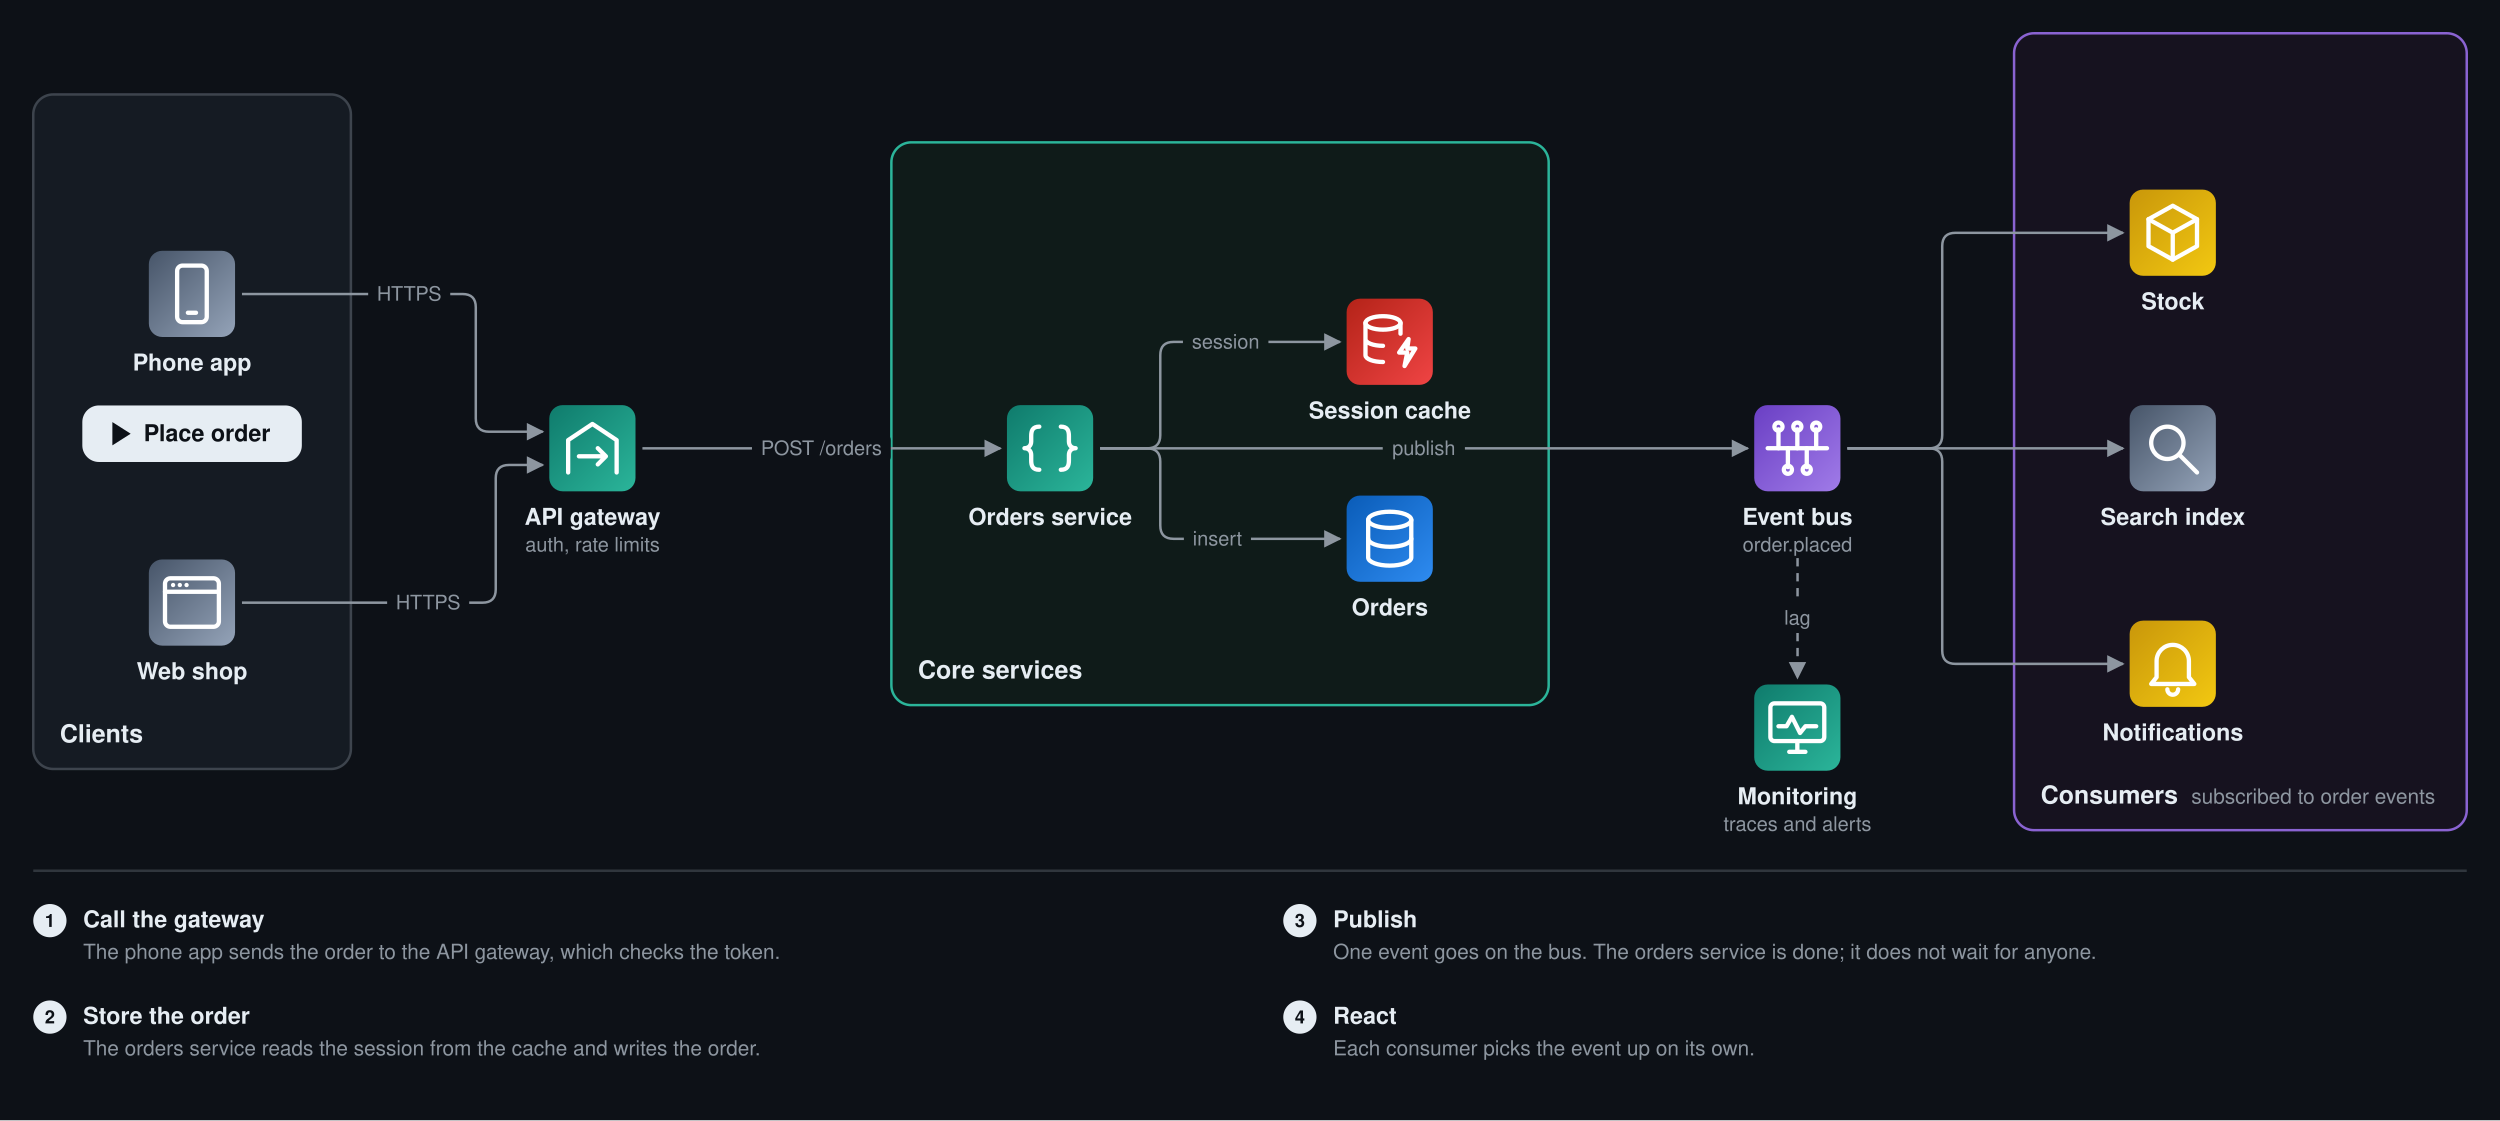
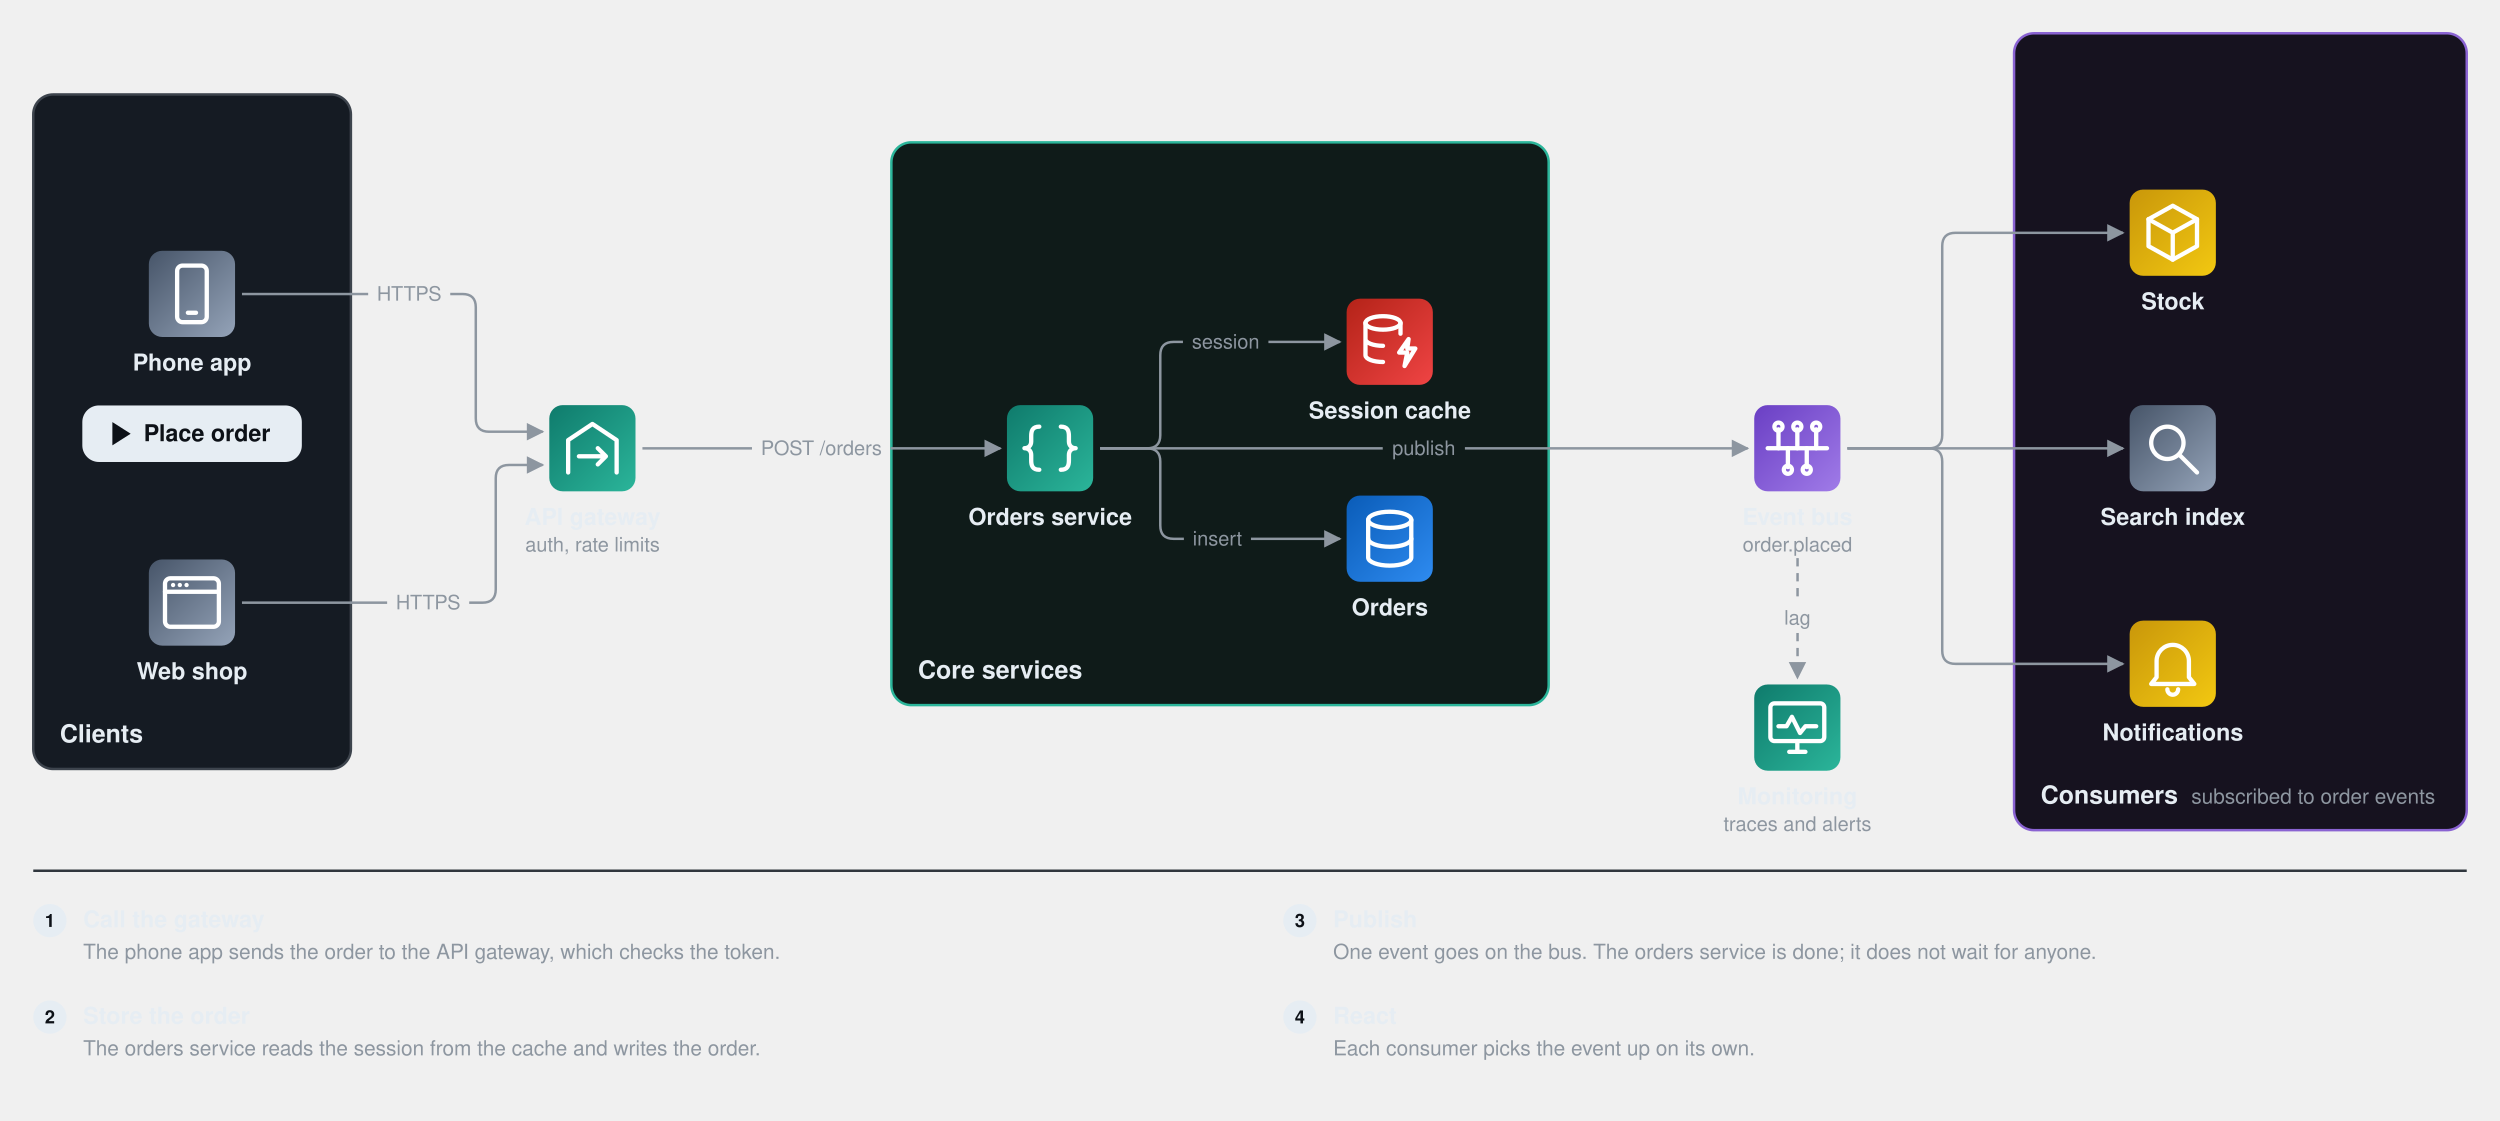
<svg xmlns="http://www.w3.org/2000/svg" viewBox="-115.5 -140 1503.3 673.6" width="1503.3" height="673.6" font-family="-apple-system, BlinkMacSystemFont, 'Segoe UI', Helvetica, Arial, sans-serif" role="img" aria-labelledby="event-driven-dark-title" aria-describedby="event-driven-dark-desc">
  <defs>
    <linearGradient id="tile-amber" x1="0" y1="0" x2="1" y2="1">
      <stop offset="0" stop-color="#c9970a" />
      <stop offset="1" stop-color="#f2c811" />
    </linearGradient>
    <linearGradient id="tile-blue" x1="0" y1="0" x2="1" y2="1">
      <stop offset="0" stop-color="#0a5cb8" />
      <stop offset="1" stop-color="#2e8bf0" />
    </linearGradient>
    <linearGradient id="tile-red" x1="0" y1="0" x2="1" y2="1">
      <stop offset="0" stop-color="#b42318" />
      <stop offset="1" stop-color="#ef4444" />
    </linearGradient>
    <linearGradient id="tile-slate" x1="0" y1="0" x2="1" y2="1">
      <stop offset="0" stop-color="#475569" />
      <stop offset="1" stop-color="#94a3b8" />
    </linearGradient>
    <linearGradient id="tile-teal" x1="0" y1="0" x2="1" y2="1">
      <stop offset="0" stop-color="#0f7b6c" />
      <stop offset="1" stop-color="#2bb59a" />
    </linearGradient>
    <linearGradient id="tile-violet" x1="0" y1="0" x2="1" y2="1">
      <stop offset="0" stop-color="#6a3fc4" />
      <stop offset="1" stop-color="#a07be8" />
    </linearGradient>
  </defs>
-   <rect x="-115.5" y="-140" width="1503.3" height="673.6" fill="#0d1117" />
+   <defs>
+     <mask id="event-driven-labels" maskUnits="userSpaceOnUse" x="-115.5" y="-140" width="1503.3" height="673.6">
+       <rect x="-115.5" y="-140" width="1503.3" height="673.6" fill="white" />
+       <rect x="105.89" y="27.8" width="49.35" height="18" rx="4" fill="black" />
+       <rect x="117.29" y="213.4" width="49.35" height="18" rx="4" fill="black" />
+       <rect x="336.68" y="120.6" width="83.44" height="18" rx="4" fill="black" />
+       <rect x="952" y="222.6" width="26.7" height="18" rx="4" fill="black" />
+     </mask>
+   </defs>
  <g class="dg-body">
    <g class="grp" data-id="clients" id="g-clients">
      <rect x="-95.5" y="-83.2" width="191" height="405.6" rx="12" stroke-width="1.5" fill="#151b23" stroke="#3d444d" />
      <text class="gtitle" x="-79.5" y="306.4" font-size="15" font-weight="600" fill="#e6edf3">Clients</text>
    </g>
    <g class="grp" data-id="core" id="g-core">
      <rect x="420.5" y="-54.4" width="395.25" height="338.4" rx="12" stroke-width="1.5" fill="#0f1b19" stroke="#2bb59a" />
      <text class="gtitle" x="436.5" y="268" font-size="15" font-weight="600" fill="#e6edf3">Core services</text>
    </g>
    <g class="grp" data-id="consumers" id="g-consumers">
      <rect x="1095.6" y="-120" width="272.2" height="479.2" rx="12" stroke-width="1.5" fill="#16121f" stroke="#8a63d2" />
      <text class="gtitle" x="1111.6" y="343.2" font-size="15" font-weight="600" fill="#e6edf3">Consumers<tspan class="gsub" dx="8" font-size="12.5" font-weight="400" fill="#8d96a0">subscribed to order events</tspan>
      </text>
    </g>
-     <g class="edge" id="e-mobile-_gateway" data-id="mobile-&gt;gateway" data-from="mobile" data-to="gateway">
+     <g class="edge" id="e-mobile-_gateway" data-id="mobile-&gt;gateway" data-from="mobile" data-to="gateway" mask="url(#event-driven-labels)">
      <path class="base" d="M30 36.8 L162.6 36.8 Q170.6 36.8 170.6 44.8 L170.6 111.6 Q170.6 119.6 178.6 119.6 L210.8 119.6" fill="none" stroke-width="1.5" stroke="#8d96a0" />
      <path class="head" d="M211.8 119.6L201.3 124.85L201.3 114.35z" fill="#8d96a0" />
    </g>
-     <g class="edge" id="e-web-_gateway" data-id="web-&gt;gateway" data-from="web" data-to="gateway">
+     <g class="edge" id="e-web-_gateway" data-id="web-&gt;gateway" data-from="web" data-to="gateway" mask="url(#event-driven-labels)">
      <path class="base" d="M30 222.4 L174.6 222.4 Q182.6 222.4 182.6 214.4 L182.6 147.6 Q182.6 139.6 190.6 139.6 L210.8 139.6" fill="none" stroke-width="1.5" stroke="#8d96a0" />
      <path class="head" d="M211.8 139.6L201.3 144.85L201.3 134.35z" fill="#8d96a0" />
    </g>
-     <g class="edge" id="e-gateway-_orders" data-id="gateway-&gt;orders" data-from="gateway" data-to="orders">
+     <g class="edge" id="e-gateway-_orders" data-id="gateway-&gt;orders" data-from="gateway" data-to="orders" mask="url(#event-driven-labels)">
      <path class="base" d="M270.8 129.6 L486 129.6" fill="none" stroke-width="1.5" stroke="#8d96a0" />
      <path class="head" d="M487 129.6L476.5 134.85L476.5 124.35z" fill="#8d96a0" />
    </g>
-     <g class="edge" id="e-orders-_cache" data-id="orders-&gt;cache" data-from="orders" data-to="cache">
+     <g class="edge" id="e-orders-_cache" data-id="orders-&gt;cache" data-from="orders" data-to="cache" mask="url(#event-driven-labels)">
      <path class="base" d="M546 129.6 L574.2 129.6 Q582.2 129.6 582.2 121.6 L582.2 73.6 Q582.2 65.6 590.2 65.6 L690.2 65.6" fill="none" stroke-width="1.5" stroke="#8d96a0" />
      <path class="head" d="M691.25 65.6L680.75 70.85L680.75 60.35z" fill="#8d96a0" />
    </g>
-     <g class="edge" id="e-orders-_db" data-id="orders-&gt;db" data-from="orders" data-to="db">
+     <g class="edge" id="e-orders-_db" data-id="orders-&gt;db" data-from="orders" data-to="db" mask="url(#event-driven-labels)">
      <path class="base" d="M546 129.6 L574.2 129.6 Q582.2 129.6 582.2 137.6 L582.2 176 Q582.2 184 590.2 184 L690.2 184" fill="none" stroke-width="1.5" stroke="#8d96a0" />
      <path class="head" d="M691.25 184L680.75 189.25L680.75 178.75z" fill="#8d96a0" />
    </g>
-     <g class="edge" id="e-orders-_bus" data-id="orders-&gt;bus" data-from="orders" data-to="bus">
+     <g class="edge" id="e-orders-_bus" data-id="orders-&gt;bus" data-from="orders" data-to="bus" mask="url(#event-driven-labels)">
      <path class="base" d="M546 129.6 L935.4 129.6" fill="none" stroke-width="1.5" stroke="#8d96a0" />
      <path class="head" d="M936.35 129.6L925.85 134.85L925.85 124.35z" fill="#8d96a0" />
    </g>
-     <g class="edge" id="e-bus-_stock" data-id="bus-&gt;stock" data-from="bus" data-to="stock">
+     <g class="edge" id="e-bus-_stock" data-id="bus-&gt;stock" data-from="bus" data-to="stock" mask="url(#event-driven-labels)">
      <path class="base" d="M995.4 129.6 L1044.4 129.6 Q1052.4 129.6 1052.4 121.6 L1052.4 8 Q1052.4 0 1060.4 0 L1161.1 0" fill="none" stroke-width="1.5" stroke="#8d96a0" />
      <path class="head" d="M1162.1 0L1151.6 5.25L1151.6 -5.25z" fill="#8d96a0" />
    </g>
-     <g class="edge" id="e-bus-_search" data-id="bus-&gt;search" data-from="bus" data-to="search">
+     <g class="edge" id="e-bus-_search" data-id="bus-&gt;search" data-from="bus" data-to="search" mask="url(#event-driven-labels)">
      <path class="base" d="M995.4 129.6 L1161.1 129.6" fill="none" stroke-width="1.5" stroke="#8d96a0" />
      <path class="head" d="M1162.1 129.6L1151.6 134.85L1151.6 124.35z" fill="#8d96a0" />
    </g>
-     <g class="edge" id="e-bus-_notify" data-id="bus-&gt;notify" data-from="bus" data-to="notify">
+     <g class="edge" id="e-bus-_notify" data-id="bus-&gt;notify" data-from="bus" data-to="notify" mask="url(#event-driven-labels)">
      <path class="base" d="M995.4 129.6 L1044.4 129.6 Q1052.4 129.6 1052.4 137.6 L1052.4 251.2 Q1052.4 259.2 1060.4 259.2 L1161.1 259.2" fill="none" stroke-width="1.5" stroke="#8d96a0" />
      <path class="head" d="M1162.1 259.2L1151.6 264.45L1151.6 253.95z" fill="#8d96a0" />
    </g>
-     <g class="edge" id="e-bus-_monitor" data-id="bus-&gt;monitor" data-from="bus" data-to="monitor">
+     <g class="edge" id="e-bus-_monitor" data-id="bus-&gt;monitor" data-from="bus" data-to="monitor" mask="url(#event-driven-labels)">
      <path class="base" d="M965.4 195.6 L965.4 267.6" fill="none" stroke-width="1.5" stroke-dasharray="5 4" stroke="#8d96a0" />
      <path class="head" d="M965.35 268.6L960.1 258.1L970.6 258.1z" fill="#8d96a0" />
    </g>
    <g class="labels">
      <g class="elab" data-edge="mobile-&gt;gateway">
-         <rect x="105.89" y="27.8" width="49.35" height="18" rx="4" fill="#0d1117" />
        <text class="elabel" x="130.56" y="40.8" font-size="12" text-anchor="middle" fill="#8d96a0">HTTPS</text>
      </g>
      <g class="elab" data-edge="web-&gt;gateway">
-         <rect x="117.29" y="213.4" width="49.35" height="18" rx="4" fill="#0d1117" />
        <text class="elabel" x="141.96" y="226.4" font-size="12" text-anchor="middle" fill="#8d96a0">HTTPS</text>
      </g>
      <g class="elab" data-edge="gateway-&gt;orders">
-         <rect x="336.68" y="120.6" width="83.44" height="18" rx="4" fill="#0d1117" />
        <text class="elabel" x="378.4" y="133.6" font-size="12" text-anchor="middle" fill="#8d96a0">POST /orders</text>
      </g>
      <g class="elab" data-edge="orders-&gt;cache">
        <rect x="595.83" y="56.6" width="51.39" height="18" rx="4" fill="#0f1b19" />
        <text class="elabel" x="621.53" y="69.6" font-size="12" text-anchor="middle" fill="#8d96a0">session</text>
      </g>
      <g class="elab" data-edge="orders-&gt;db">
        <rect x="596.39" y="175" width="40.34" height="18" rx="4" fill="#0f1b19" />
        <text class="elabel" x="616.55" y="188" font-size="12" text-anchor="middle" fill="#8d96a0">insert</text>
      </g>
      <g class="elab" data-edge="orders-&gt;bus">
        <rect x="715.97" y="120.6" width="49.41" height="18" rx="4" fill="#0f1b19" />
        <text class="elabel" x="740.67" y="133.6" font-size="12" text-anchor="middle" fill="#8d96a0">publish</text>
      </g>
      <g class="elab" data-edge="bus-&gt;monitor">
-         <rect x="952" y="222.6" width="26.7" height="18" rx="4" fill="#0d1117" />
        <text class="elabel" x="965.35" y="235.6" font-size="12" text-anchor="middle" fill="#8d96a0">lag</text>
      </g>
    </g>
    <g class="node" id="n-mobile" data-id="mobile">
      <g class="tile" transform="translate(-26 10.8) scale(0.81)">
        <rect width="64" height="64" rx="10" fill="url(#tile-slate)" />
        <g class="glyph" fill="none" stroke="#fff" stroke-width="3.2" stroke-linecap="round" stroke-linejoin="round">
          <rect x="21" y="11" width="22" height="42" rx="4" />
          <path d="M29 46h6" />
        </g>
      </g>
      <text class="ntitle" x="0" y="82.8" font-size="14" font-weight="600" text-anchor="middle" fill="#e6edf3">Phone app</text>
      <g class="trigger" data-node="mobile" role="button" tabindex="0" aria-label="Place order: play the scenario" data-plays="order">
        <rect class="btnbg" x="-66" y="103.8" width="132" height="34" rx="10" fill="#e6edf3" />
        <path class="btnicon" d="M-47.93 113.8l11 7-11 7z" fill="#0d1117" />
        <text class="btntext" x="9" y="125.3" font-size="14" font-weight="600" text-anchor="middle" fill="#0d1117">Place order</text>
      </g>
    </g>
    <g class="node" id="n-web" data-id="web">
      <g class="tile" transform="translate(-26 196.4) scale(0.81)">
        <rect width="64" height="64" rx="10" fill="url(#tile-slate)" />
        <g class="glyph" fill="none" stroke="#fff" stroke-width="3.2" stroke-linecap="round" stroke-linejoin="round">
          <rect x="12" y="14" width="40" height="36" rx="4" />
          <path d="M12 24h40M18 19h.01M23 19h.01M28 19h.01" />
        </g>
      </g>
      <text class="ntitle" x="0" y="268.4" font-size="14" font-weight="600" text-anchor="middle" fill="#e6edf3">Web shop</text>
    </g>
    <g class="node" id="n-orders" data-id="orders">
      <g class="tile" transform="translate(490 103.6) scale(0.81)">
        <rect width="64" height="64" rx="10" fill="url(#tile-teal)" />
        <g class="glyph" fill="none" stroke="#fff" stroke-width="3.2" stroke-linecap="round" stroke-linejoin="round">
          <path d="M24 16c-5 0-6 3-6 7v4c0 3-2 5-5 5 3 0 5 2 5 5v4c0 4 1 7 6 7" />
          <path d="M40 16c5 0 6 3 6 7v4c0 3 2 5 5 5-3 0-5 2-5 5v4c0 4-1 7-6 7" />
        </g>
      </g>
      <text class="ntitle" x="516" y="175.6" font-size="14" font-weight="600" text-anchor="middle" fill="#e6edf3">Orders service</text>
    </g>
    <g class="node" id="n-cache" data-id="cache">
      <g class="tile" transform="translate(694.25 39.6) scale(0.81)">
        <rect width="64" height="64" rx="10" fill="url(#tile-red)" />
        <g class="glyph" fill="none" stroke="#fff" stroke-width="3.2" stroke-linecap="round" stroke-linejoin="round">
          <ellipse cx="27" cy="18" rx="13" ry="5" />
          <path d="M14 18v24c0 2.8 5.8 5 13 5M40 18v8M14 30c0 2.8 5.8 5 13 5" />
          <path d="M46 30l-7 10h6l-2 10 8-13h-6z" />
        </g>
      </g>
      <text class="ntitle" x="720.25" y="111.6" font-size="14" font-weight="600" text-anchor="middle" fill="#e6edf3">Session cache</text>
    </g>
    <g class="node" id="n-db" data-id="db">
      <g class="tile" transform="translate(694.25 158) scale(0.81)">
        <rect width="64" height="64" rx="10" fill="url(#tile-blue)" />
        <g class="glyph" fill="none" stroke="#fff" stroke-width="3.2" stroke-linecap="round" stroke-linejoin="round">
          <ellipse cx="32" cy="18" rx="16" ry="6" />
          <path d="M16 18v28c0 3.3 7.2 6 16 6s16-2.7 16-6V18" />
          <path d="M16 32c0 3.3 7.2 6 16 6s16-2.7 16-6" />
        </g>
      </g>
      <text class="ntitle" x="720.25" y="230" font-size="14" font-weight="600" text-anchor="middle" fill="#e6edf3">Orders</text>
    </g>
    <g class="node" id="n-stock" data-id="stock">
      <g class="tile" transform="translate(1165.1 -26) scale(0.81)">
        <rect width="64" height="64" rx="10" fill="url(#tile-amber)" />
        <g class="glyph" fill="none" stroke="#fff" stroke-width="3.2" stroke-linecap="round" stroke-linejoin="round">
          <path d="M32 12 50 22v20L32 52 14 42V22z" />
          <path d="M14 22l18 10 18-10M32 32v20" />
        </g>
      </g>
      <text class="ntitle" x="1191.1" y="46" font-size="14" font-weight="600" text-anchor="middle" fill="#e6edf3">Stock</text>
    </g>
    <g class="node" id="n-search" data-id="search">
      <g class="tile" transform="translate(1165.1 103.6) scale(0.81)">
        <rect width="64" height="64" rx="10" fill="url(#tile-slate)" />
        <g class="glyph" fill="none" stroke="#fff" stroke-width="3.2" stroke-linecap="round" stroke-linejoin="round">
          <circle cx="28" cy="28" r="12" />
          <path d="M37 37l13 13" />
        </g>
      </g>
      <text class="ntitle" x="1191.1" y="175.6" font-size="14" font-weight="600" text-anchor="middle" fill="#e6edf3">Search index</text>
    </g>
    <g class="node" id="n-notify" data-id="notify">
      <g class="tile" transform="translate(1165.1 233.2) scale(0.81)">
        <rect width="64" height="64" rx="10" fill="url(#tile-amber)" />
        <g class="glyph" fill="none" stroke="#fff" stroke-width="3.2" stroke-linecap="round" stroke-linejoin="round">
          <path d="M20 42V30a12 12 0 0 1 24 0v12l4 5H16z" />
          <path d="M28 51a4 4 0 0 0 8 0" />
        </g>
      </g>
      <text class="ntitle" x="1191.1" y="305.2" font-size="14" font-weight="600" text-anchor="middle" fill="#e6edf3">Notifications</text>
    </g>
    <g class="node" id="n-gateway" data-id="gateway">
      <g class="tile" transform="translate(214.8 103.6) scale(0.81)">
        <rect width="64" height="64" rx="10" fill="url(#tile-teal)" />
        <g class="glyph" fill="none" stroke="#fff" stroke-width="3.2" stroke-linecap="round" stroke-linejoin="round">
          <path d="M14 50V26l18-12 18 12v24" />
          <path d="M22 38h20M36 32l6 6-6 6" />
        </g>
      </g>
      <text class="ntitle" x="240.8" y="175.6" font-size="14" font-weight="600" text-anchor="middle" fill="#e6edf3">API gateway</text>
      <text class="nsub" x="240.8" y="191.6" font-size="12" text-anchor="middle" fill="#8d96a0">auth, rate limits</text>
    </g>
    <g class="node" id="n-bus" data-id="bus">
      <g class="tile" transform="translate(939.35 103.6) scale(0.81)">
        <rect width="64" height="64" rx="10" fill="url(#tile-violet)" />
        <g class="glyph" fill="none" stroke="#fff" stroke-width="3.2" stroke-linecap="round" stroke-linejoin="round">
          <path d="M10 32h44" />
          <path d="M18 18v14M32 18v14M46 18v14M25 46V32M39 46V32" />
          <circle cx="18" cy="16" r="3" />
          <circle cx="32" cy="16" r="3" />
          <circle cx="46" cy="16" r="3" />
          <circle cx="25" cy="48" r="3" />
          <circle cx="39" cy="48" r="3" />
        </g>
      </g>
      <text class="ntitle" x="965.35" y="175.6" font-size="14" font-weight="600" text-anchor="middle" fill="#e6edf3">Event bus</text>
      <text class="nsub" x="965.35" y="191.6" font-size="12" text-anchor="middle" fill="#8d96a0">order.placed</text>
    </g>
    <g class="node" id="n-monitor" data-id="monitor">
      <g class="tile" transform="translate(939.35 271.6) scale(0.81)">
        <rect width="64" height="64" rx="10" fill="url(#tile-teal)" />
        <g class="glyph" fill="none" stroke="#fff" stroke-width="3.2" stroke-linecap="round" stroke-linejoin="round">
          <rect x="12" y="14" width="40" height="28" rx="3" />
          <path d="M26 50h12M32 42v8" />
          <path d="M18 31h6l4-7 6 12 4-5h8" />
        </g>
      </g>
      <text class="ntitle" x="965.35" y="343.6" font-size="14" font-weight="600" text-anchor="middle" fill="#e6edf3">Monitoring</text>
      <text class="nsub" x="965.35" y="359.6" font-size="12" text-anchor="middle" fill="#8d96a0">traces and alerts</text>
    </g>
  </g>
  <line x1="-95.5" y1="383.6" x2="1367.8" y2="383.6" stroke-width="1.5" stroke="#30363d" />
  <circle cx="-85.5" cy="413.6" r="10" fill="#e6edf3" />
  <text x="-85.5" y="417.4" font-size="11" font-weight="600" text-anchor="middle" fill="#0d1117">1</text>
  <text x="-65.5" y="417.6" font-size="14" font-weight="600" fill="#e6edf3">Call the gateway</text>
  <text x="-65.5" y="436.6" font-size="12.5" fill="#8d96a0">The phone app sends the order to the API gateway, which checks the token.</text>
  <circle cx="-85.5" cy="471.6" r="10" fill="#e6edf3" />
  <text x="-85.5" y="475.4" font-size="11" font-weight="600" text-anchor="middle" fill="#0d1117">2</text>
  <text x="-65.5" y="475.6" font-size="14" font-weight="600" fill="#e6edf3">Store the order</text>
  <text x="-65.5" y="494.6" font-size="12.5" fill="#8d96a0">The orders service reads the session from the cache and writes the order.</text>
  <circle cx="666.15" cy="413.6" r="10" fill="#e6edf3" />
  <text x="666.15" y="417.4" font-size="11" font-weight="600" text-anchor="middle" fill="#0d1117">3</text>
  <text x="686.15" y="417.6" font-size="14" font-weight="600" fill="#e6edf3">Publish</text>
  <text x="686.15" y="436.6" font-size="12.5" fill="#8d96a0">One event goes on the bus. The orders service is done; it does not wait for anyone.</text>
  <circle cx="666.15" cy="471.6" r="10" fill="#e6edf3" />
  <text x="666.15" y="475.4" font-size="11" font-weight="600" text-anchor="middle" fill="#0d1117">4</text>
  <text x="686.15" y="475.6" font-size="14" font-weight="600" fill="#e6edf3">React</text>
  <text x="686.15" y="494.6" font-size="12.5" fill="#8d96a0">Each consumer picks the event up on its own.</text>
</svg>
